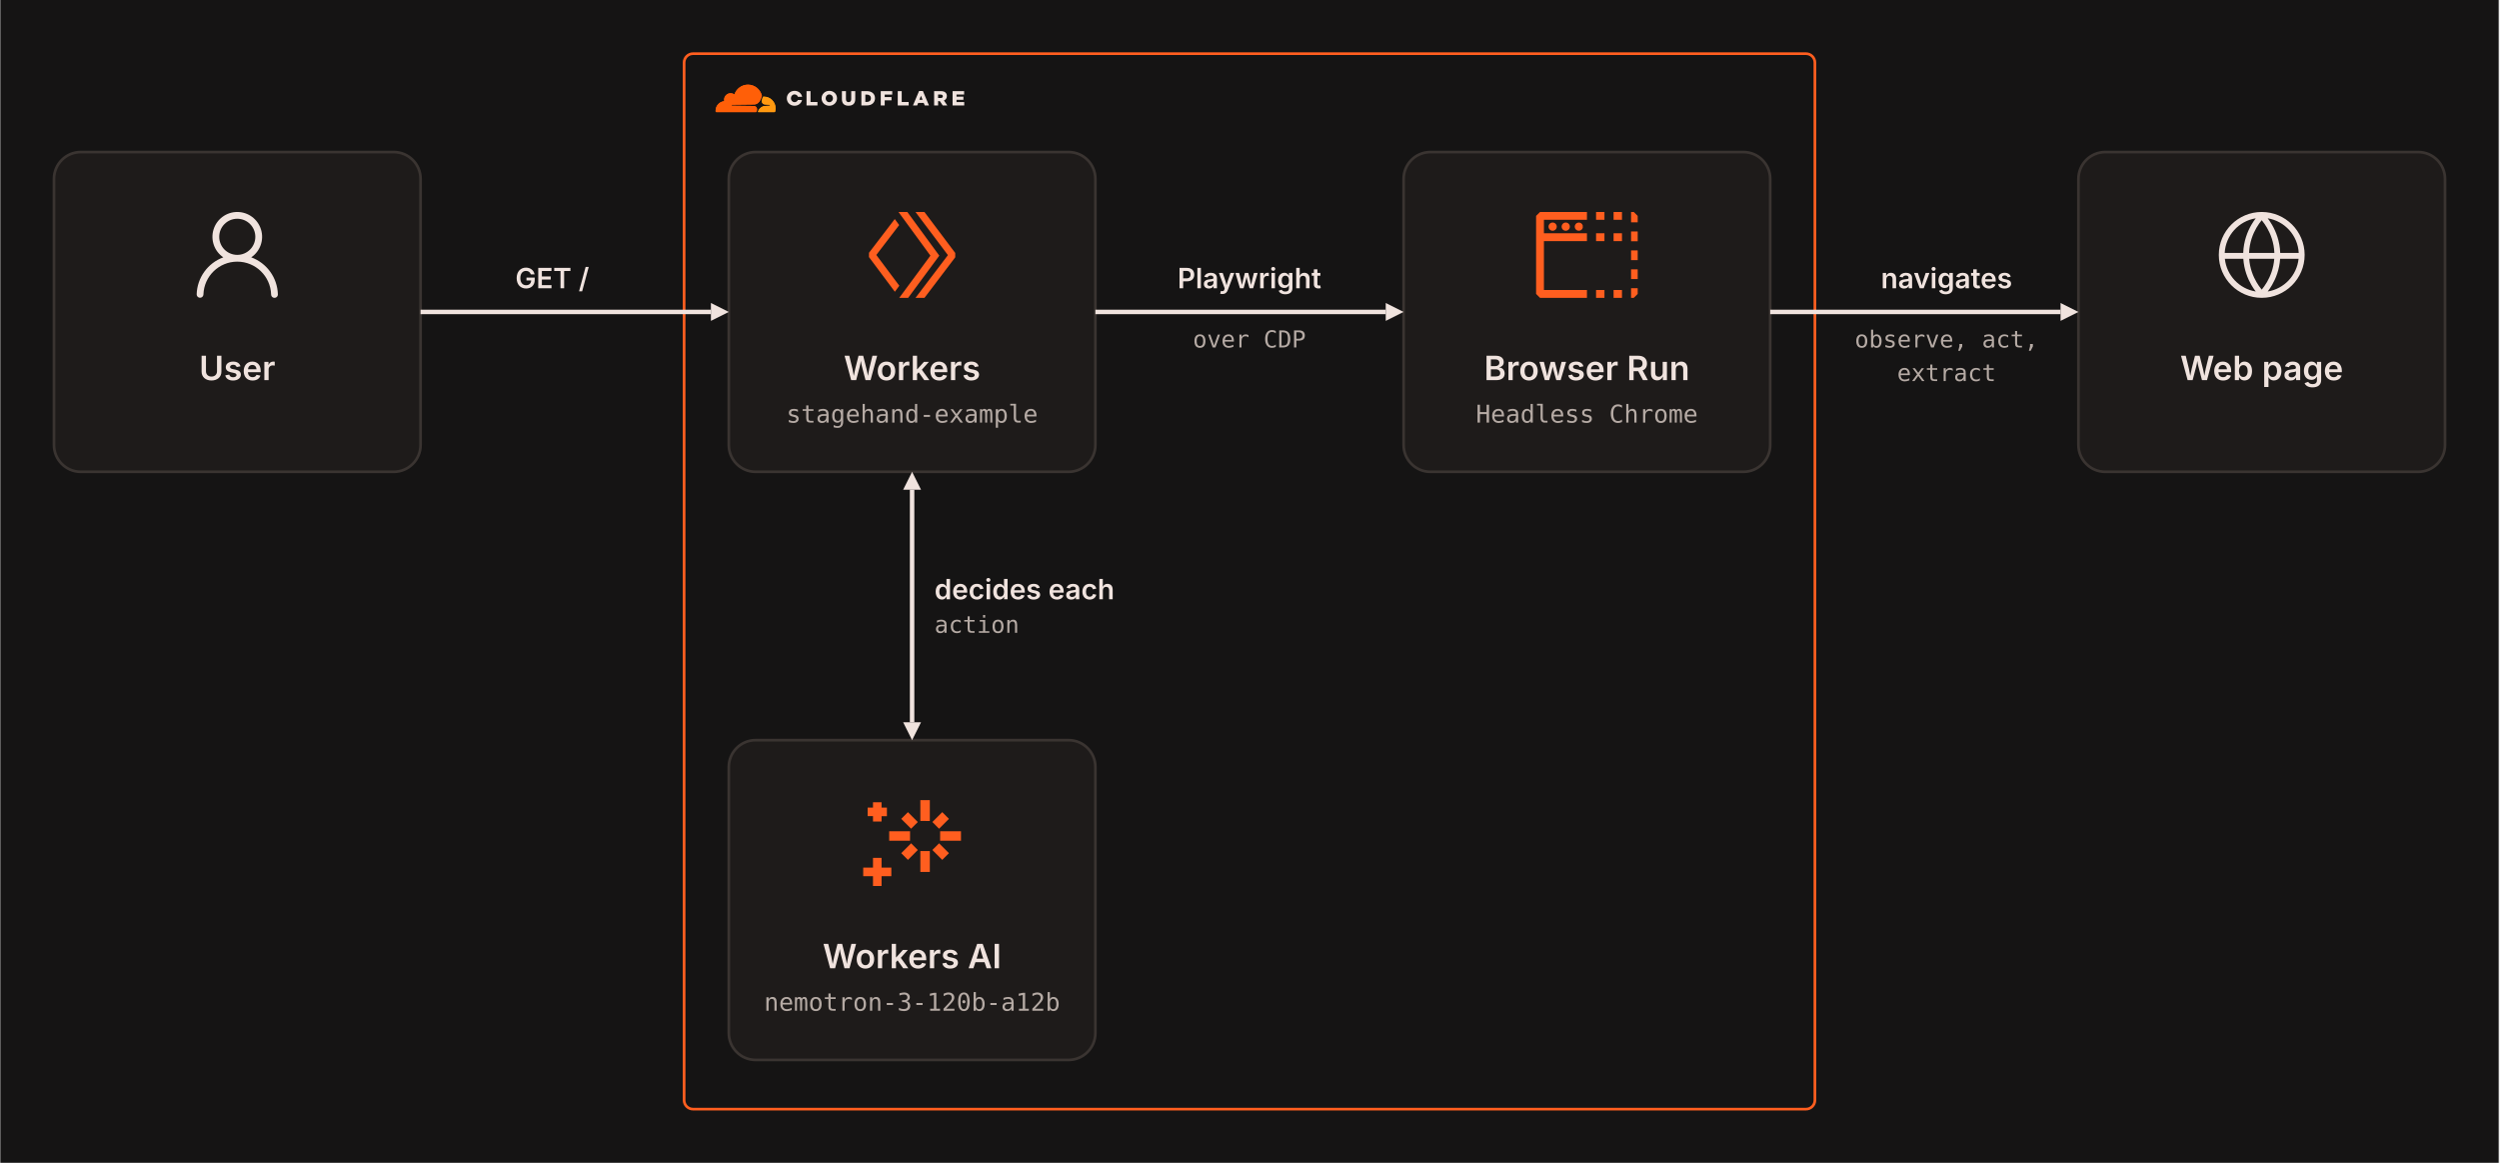
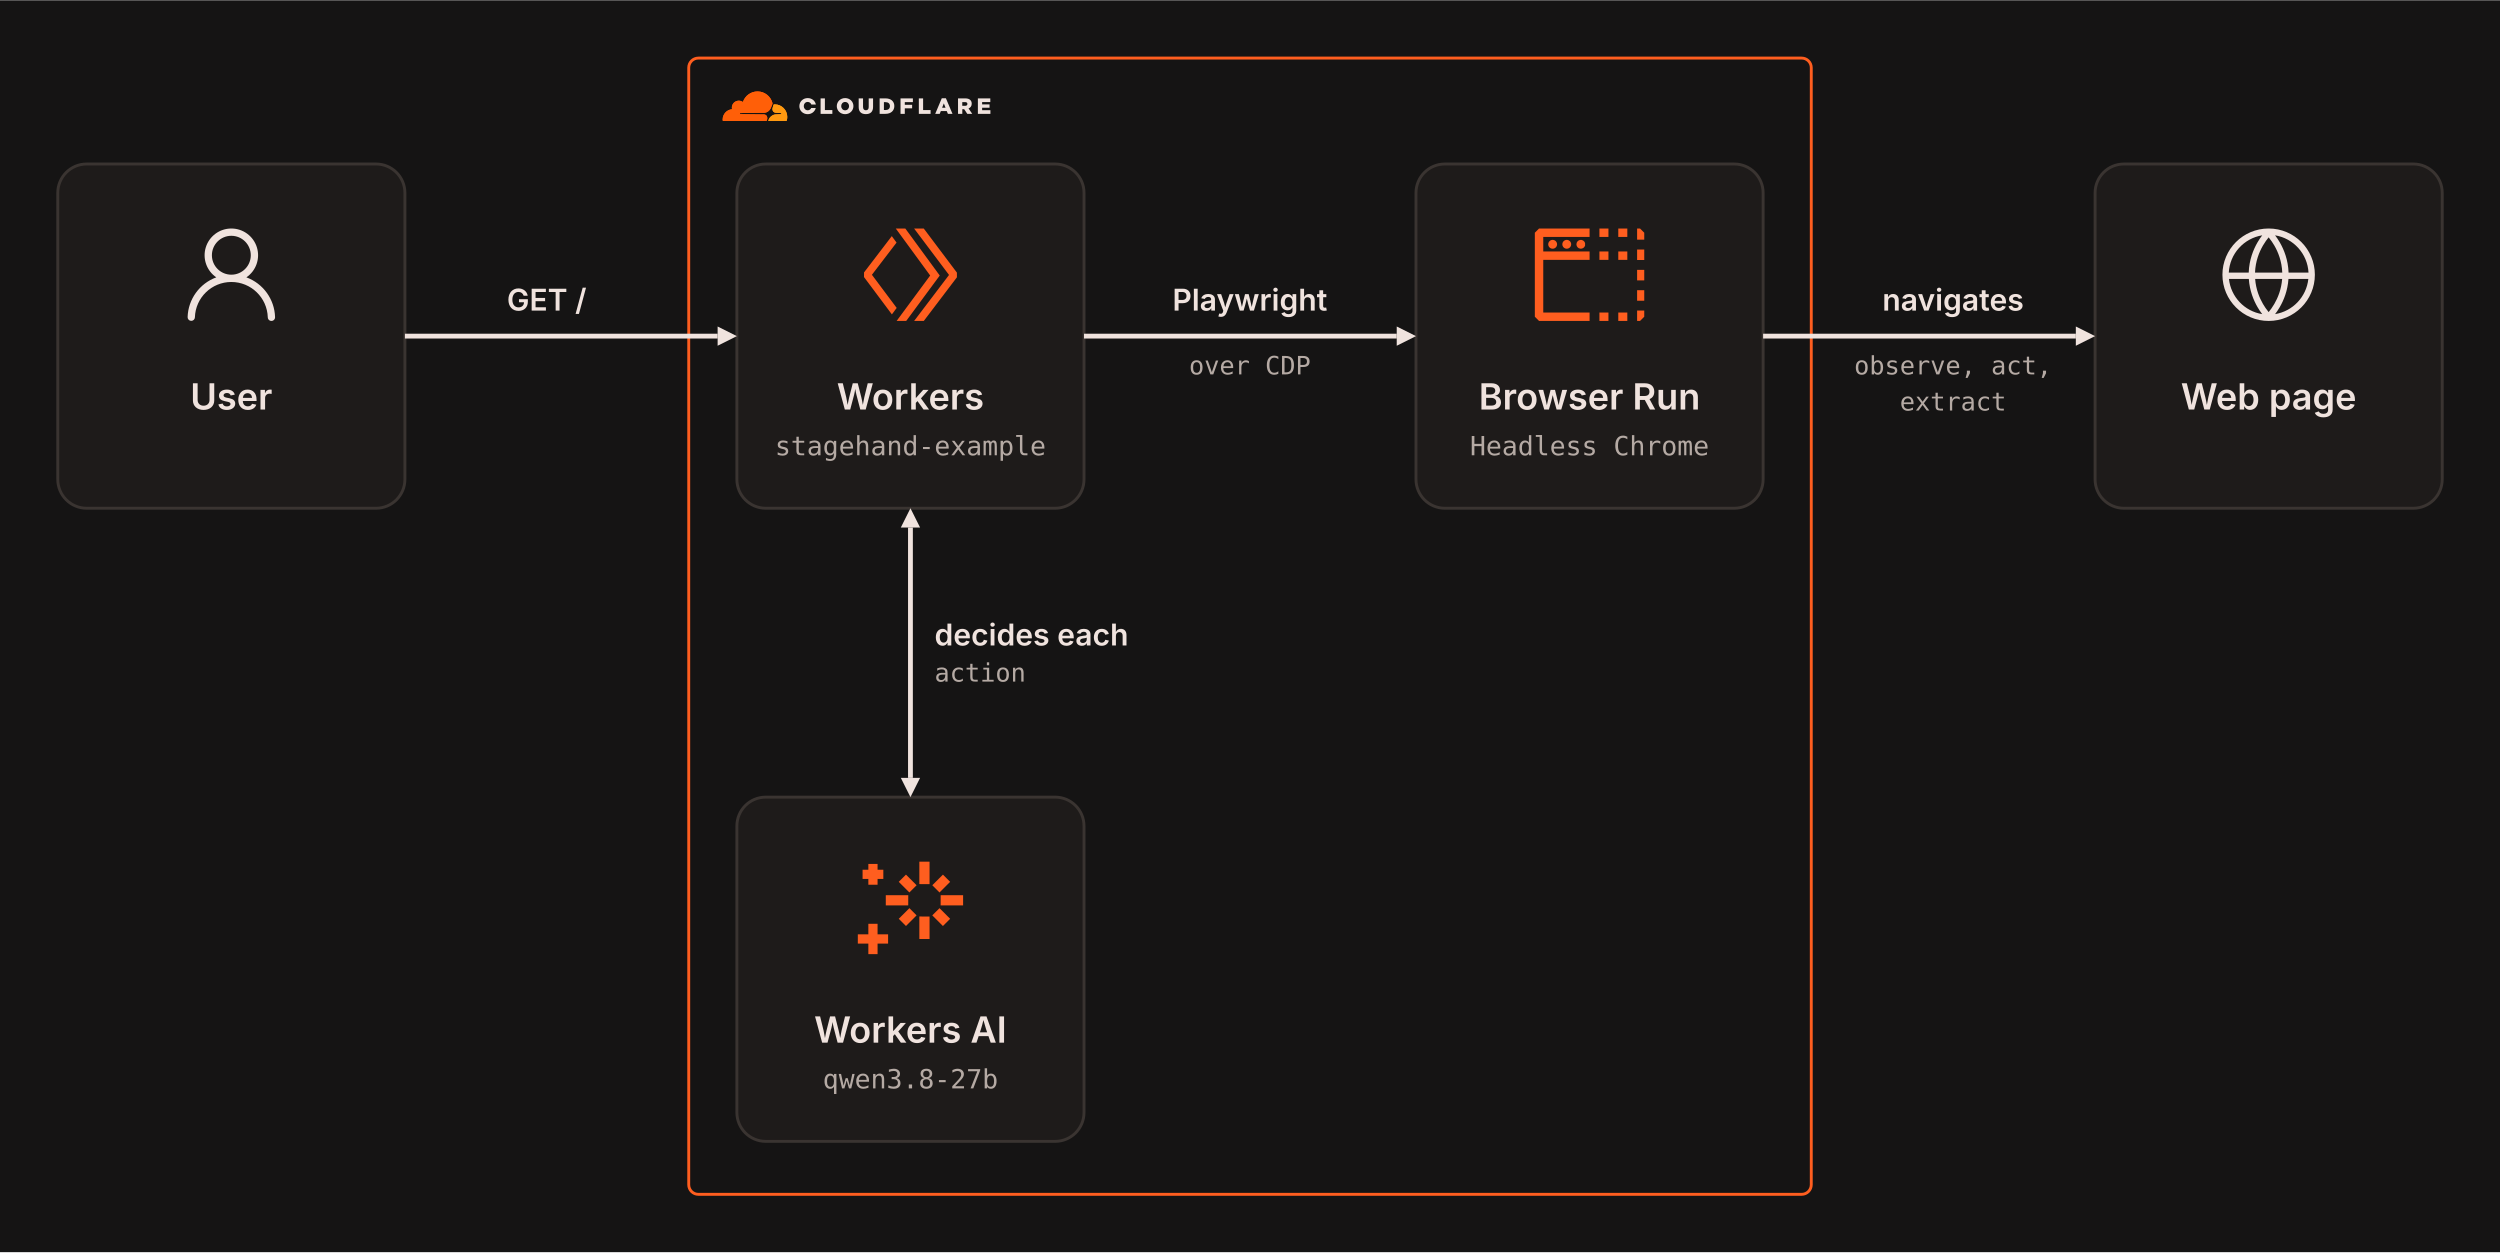
- <svg xmlns="http://www.w3.org/2000/svg" width="1118" height="520" viewBox="16.0 -4.0 1117.7 520.0" style="background:#151414" role="img">
-   <rect x="16.0" y="-4.0" width="1117.7" height="520.0" fill="#151414" />
-   <rect data-boundary="cloudflare" x="321.9" y="20.0" width="505.9" height="472.0" rx="4" fill="none" stroke="#FF5E1F" stroke-width="1.2" />
-   <svg width="27.02" height="12.28" fill="#FF5E1F" viewBox="0 0 66 30" id="i99cff4-1" x="335.9" y="33.86" preserveAspectRatio="xMidYMid meet" data-icon="" aria-hidden="true">
-     <g clip-path="url(#i99cff4-1-clip0_746_2)">
+ <svg xmlns="http://www.w3.org/2000/svg" width="1038" height="520" viewBox="16.0 -4.0 1038.5 520.0" style="background:#151414" role="img">
+   <rect x="16.0" y="-4.0" width="1038.5" height="520.0" fill="#151414" />
+   <rect data-boundary="cloudflare" x="302.1" y="20.0" width="466.3" height="472.0" rx="4" fill="none" stroke="#FF5E1F" stroke-width="1.2" />
+   <svg width="27.02" height="12.28" fill="#FF5E1F" viewBox="0 0 66 30" id="i3ceee9-1" x="316.1" y="33.86" preserveAspectRatio="xMidYMid meet" data-icon="" aria-hidden="true">
+     <g clip-path="url(#i3ceee9-1-clip0_746_2)">
      <path fill="#ff9910" d="M53.12 13.125c6.997 0 12.668 5.708 12.668 12.75 0 1.255-.18 2.468-.516 3.614a.72.72 0 0 1-.694.511H46.953a.375.375 0 0 1-.348-.51l.337-.882c1.076-2.833 4.146-5.154 6.987-5.29l5.384-.277a.543.543 0 0 0 .514-.544.543.543 0 0 0-.51-.544l-5.056-.299c-2.718-.14-4.046-2.56-3.315-5.081l.842-2.902a.72.72 0 0 1 .646-.527q.34-.02.686-.019" />
      <path fill="#ff5f08" d="M35.609 0c7.295 0 13.424 5.025 15.157 11.824.073.285.05.586-.054.862l-1.388 3.677c-1.076 2.833-3.842 5.29-6.97 5.29l-24.105.278a.533.533 0 0 0-.525.535c0 .293.234.531.524.535l23.765.316c2.724 0 4.046 2.56 3.316 5.081l-.307 1.061a.75.75 0 0 1-.716.541H.964a.71.71 0 0 1-.718-.646 11 11 0 0 1-.034-.854c0-5.476 4.166-9.973 9.482-10.456a7.2 7.2 0 0 1-.167-1.544c0-3.935 3.17-7.125 7.08-7.125 1.555 0 2.994.506 4.162 1.362C22.849 4.497 28.707 0 35.609 0" />
      <path fill="#ff9910" d="M53.12 13.125c6.997 0 12.668 5.708 12.668 12.75 0 1.255-.18 2.468-.516 3.614a.72.72 0 0 1-.694.511H46.953a.375.375 0 0 1-.348-.51l.337-.882c1.076-2.833 4.146-5.154 6.987-5.29l5.384-.277a.543.543 0 0 0 .514-.544.543.543 0 0 0-.51-.544l-5.056-.299c-2.718-.14-4.046-2.56-3.315-5.081l.842-2.902a.72.72 0 0 1 .646-.527q.34-.02.686-.019" />
      <path fill="#ff5f08" d="M35.609 0c7.295 0 13.424 5.025 15.157 11.824.073.285.05.586-.054.862l-1.388 3.677c-1.076 2.833-3.842 5.29-6.97 5.29l-24.105.278a.533.533 0 0 0-.525.535c0 .293.234.531.524.535l23.765.316c2.724 0 4.046 2.56 3.316 5.081l-.307 1.061a.75.75 0 0 1-.716.541H.964a.71.71 0 0 1-.718-.646 11 11 0 0 1-.034-.854c0-5.476 4.166-9.973 9.482-10.456a7.2 7.2 0 0 1-.167-1.544c0-3.935 3.17-7.125 7.08-7.125 1.555 0 2.994.506 4.162 1.362C22.849 4.497 28.707 0 35.609 0" />
    </g>
    <defs>
-       <clipPath id="i99cff4-1-clip0_746_2">
+       <clipPath id="i3ceee9-1-clip0_746_2">
        <path fill="#fff" d="M0 0h66v30H0z" />
      </clipPath>
    </defs>
  </svg>
-   <svg viewBox="0 0 719 59" fill="#F0E3DE" id="i99cff4-2" x="367.83" y="36.62" width="82.31" height="6.75" preserveAspectRatio="xMidYMid meet" data-icon="" aria-hidden="true">
+   <svg viewBox="0 0 719 59" fill="#F0E3DE" id="i3ceee9-2" x="348.03" y="36.62" width="82.31" height="6.75" preserveAspectRatio="xMidYMid meet" data-icon="" aria-hidden="true">
    <path d="M77.102 1.1H92.701V43.6H119.802V57.2H77.102V1.1Z" fill="#F0E3DE" />
    <path d="M135.898 29.3V29.2C135.898 13.1 148.898 0 166.198 0C183.498 0 196.298 12.9 196.298 29V29.2C196.298 45.3 183.298 58.4 165.998 58.4C148.798 58.3 135.898 45.4 135.898 29.3ZM180.498 29.3V29.2C180.498 21.1 174.698 14.1 166.098 14.1C157.598 14.1 151.898 21 151.898 29.1V29.3C151.898 37.4 157.698 44.4 166.198 44.4C174.798 44.3 180.498 37.4 180.498 29.3Z" fill="#F0E3DE" />
    <path d="M215.398 32.6V1.1H231.198V32.3C231.198 40.4 235.298 44.2 241.498 44.2C247.698 44.2 251.798 40.5 251.798 32.7V1.1H267.598V32.2C267.598 50.3 257.298 58.2 241.298 58.2C225.398 58.3 215.398 50.2 215.398 32.6Z" fill="#F0E3DE" />
    <path d="M291.398 1.1H313.098C333.098 1.1 344.798 12.6 344.798 28.8V29C344.798 45.2 332.998 57.2 312.798 57.2H291.498L291.398 1.1ZM313.298 43.4C322.598 43.4 328.798 38.3 328.798 29.2V29C328.798 20 322.598 14.8 313.298 14.8H306.998V43.3L313.298 43.4Z" fill="#F0E3DE" />
    <path d="M367.297 1.1H412.197V14.8H382.797V24.3H409.397V37.2H382.797V57.2H367.297V1.1Z" fill="#F0E3DE" />
    <path d="M433.797 1.1H449.297V43.6H476.497V57.2H433.797V1.1Z" fill="#F0E3DE" />
    <path d="M517.097 0.699H532.097L555.997 57.199H539.297L535.197 47.199H513.597L509.597 57.199H493.297L517.097 0.699ZM530.797 35.099L524.597 19.199L518.297 35.099H530.797Z" fill="#F0E3DE" />
    <path d="M576 1.1H602.5C611.1 1.1 617 3.3 620.8 7.2C624.1 10.4 625.8 14.7 625.8 20.3V20.5C625.8 29.1 621.2 34.8 614.3 37.7L627.7 57.3H609.7L598.4 40.3H591.6V57.3H576.1L576 1.1ZM601.8 28.1C607.1 28.1 610.1 25.5 610.1 21.5V21.2C610.1 16.8 606.9 14.6 601.7 14.6H591.5V28.1H601.8Z" fill="#F0E3DE" />
    <path d="M648.203 1.1H693.303V14.4H663.603V22.8H690.503V35.1H663.603V44H693.703V57.2H648.203V1.1Z" fill="#F0E3DE" />
    <path d="M43.1 35.9C40.9 40.8 36.3 44.3 30.3 44.3C21.8 44.3 16 37.2 16 29.2V29C16 20.9 21.7 14 30.2 14C36.6 14 41.5 17.9 43.5 23.3H59.9C57.3 9.9 45.5 0 30.3 0C13 0 0 13.1 0 29.2V29.4C0 45.5 12.8 58.4 30.1 58.4C44.9 58.4 56.5 48.8 59.5 36L43.1 35.9Z" fill="#F0E3DE" />
  </svg>
  <g data-node-id="user">
-     <rect x="40.0" y="64.0" width="164.0" height="143.0" rx="12" fill="#1E1B1A" stroke="#3A3431" stroke-width="1.2" />
-     <svg width="48.46" height="48.46" viewBox="0 0 24 24" id="i99cff4-3" x="97.77" y="85.75" preserveAspectRatio="xMidYMid meet" data-icon="" aria-hidden="true" fill="#F0E3DE">
+     <rect x="40.0" y="64.0" width="144.2" height="143.0" rx="12" fill="#1E1B1A" stroke="#3A3431" stroke-width="1.2" />
+     <svg width="48.46" height="48.46" viewBox="0 0 24 24" id="i3ceee9-3" x="87.87" y="85.75" preserveAspectRatio="xMidYMid meet" data-icon="" aria-hidden="true" fill="#F0E3DE">
      <path d="M12 2.5a5.5 5.5 0 0 1 3.096 10.047 9.005 9.005 0 0 1 5.9 8.181.75.75 0 1 1-1.499.044 7.5 7.5 0 0 0-14.993 0 .75.75 0 0 1-1.5-.045 9.005 9.005 0 0 1 5.9-8.18A5.5 5.5 0 0 1 12 2.5ZM8 8a4 4 0 1 0 8 0 4 4 0 0 0-8 0Z" />
    </svg>
-     <text x="122.0" y="166.0" font-family="'Inter Variable', 'Inter', system-ui, -apple-system, 'Segoe UI', Roboto, sans-serif" font-size="15" fill="#F0E3DE" font-weight="600" text-anchor="middle">User</text>
+     <text x="112.1" y="166.0" font-family="'Inter Variable', 'Inter', system-ui, -apple-system, 'Segoe UI', Roboto, sans-serif" font-size="15" fill="#F0E3DE" font-weight="600" text-anchor="middle">User</text>
  </g>
  <g data-node-id="worker">
-     <rect x="341.9" y="64.0" width="164.0" height="143.0" rx="12" fill="#1E1B1A" stroke="#3A3431" stroke-width="1.2" />
-     <svg width="48.25" height="48.25" viewBox="1.379 1.886 45.235 45.235" id="i99cff4-4" x="399.78" y="85.88" preserveAspectRatio="xMidYMid meet" data-icon="" aria-hidden="true" fill="#FF5E1F">
+     <rect x="322.1" y="64.0" width="144.2" height="143.0" rx="12" fill="#1E1B1A" stroke="#3A3431" stroke-width="1.2" />
+     <svg width="48.25" height="48.25" viewBox="1.379 1.886 45.235 45.235" id="i3ceee9-4" x="370.08" y="85.88" preserveAspectRatio="xMidYMid meet" data-icon="" aria-hidden="true" fill="#FF5E1F">
      <path d="m18.63 37.418-9.645-12.9 9.592-12.533-1.852-2.527L5.917 23.595l-.015 1.808 10.86 14.542z" />
      <path d="M21.997 6.503h-3.712l13.387 18.3-13.072 17.7h3.735L35.4 24.81z" />
      <path d="M29.175 6.503h-3.758l13.598 18.082-13.598 17.918h3.765l12.908-17.01v-1.808z" />
    </svg>
-     <text x="423.9" y="166.0" font-family="'Inter Variable', 'Inter', system-ui, -apple-system, 'Segoe UI', Roboto, sans-serif" font-size="15" fill="#F0E3DE" font-weight="600" text-anchor="middle">Workers</text>
-     <text x="423.9" y="185.0" font-family="'JetBrains Mono Variable', 'JetBrains Mono', ui-monospace, 'Cascadia Code', 'Source Code Pro', Menlo, Consolas, monospace" font-size="11" fill="#B5AAA4" font-weight="400" text-anchor="middle">stagehand-example</text>
+     <text x="394.2" y="166.0" font-family="'Inter Variable', 'Inter', system-ui, -apple-system, 'Segoe UI', Roboto, sans-serif" font-size="15" fill="#F0E3DE" font-weight="600" text-anchor="middle">Workers</text>
+     <text x="394.2" y="185.0" font-family="'JetBrains Mono Variable', 'JetBrains Mono', ui-monospace, 'Cascadia Code', 'Source Code Pro', Menlo, Consolas, monospace" font-size="11" fill="#B5AAA4" font-weight="400" text-anchor="middle">stagehand-example</text>
  </g>
  <g data-node-id="browser">
-     <rect x="643.8" y="64.0" width="164.0" height="143.0" rx="12" fill="#1E1B1A" stroke="#3A3431" stroke-width="1.2" />
-     <svg width="56.81" height="56.81" viewBox="-0.455 0.175 64.95 64.95" id="i99cff4-5" x="697.39" y="81.59" preserveAspectRatio="xMidYMid meet" data-icon="" aria-hidden="true" fill="#FF5E1F">
+     <rect x="604.2" y="64.0" width="144.2" height="143.0" rx="12" fill="#1E1B1A" stroke="#3A3431" stroke-width="1.2" />
+     <svg width="56.81" height="56.81" viewBox="-0.455 0.175 64.95 64.95" id="i3ceee9-5" x="647.89" y="81.59" preserveAspectRatio="xMidYMid meet" data-icon="" aria-hidden="true" fill="#FF5E1F">
      <path d="M23.3 18.2a2.1 2.1 0 1 1-4.2 0 2.1 2.1 0 0 1 4.2 0m-6.7 0a2.1 2.1 0 1 1-4.2 0 2.1 2.1 0 0 1 4.2 0m13.3-.61a2.1 2.1 0 1 0 0 1.22zm28.1-1.6V12.7l-2-2h-1.39v5.29zm0 9.67v-4.99h-3.39v4.99zm0 9.67v-4.99h-3.39v4.99zM58 45v-4.99h-3.39V45zm-3.39 9.6H56l2-2v-2.93h-3.39zm-17.9-4H41v4h-4.29zm8.96 0h4.29v4h-4.29zm-8.96-29H41v4h-4.29zm8.96 0h4.29v4h-4.29zm4.29-6.9h-4.29v-4h4.29zm-8.96 0h-4.29v-4H41zm-8.96-4h-24l-2 2v39.9l2 2h24v-4h-22v-25h22v-4h-22v-6.9h22z" />
    </svg>
-     <text x="725.8" y="166.0" font-family="'Inter Variable', 'Inter', system-ui, -apple-system, 'Segoe UI', Roboto, sans-serif" font-size="15" fill="#F0E3DE" font-weight="600" text-anchor="middle">Browser Run</text>
-     <text x="725.8" y="185.0" font-family="'JetBrains Mono Variable', 'JetBrains Mono', ui-monospace, 'Cascadia Code', 'Source Code Pro', Menlo, Consolas, monospace" font-size="11" fill="#B5AAA4" font-weight="400" text-anchor="middle">Headless Chrome</text>
+     <text x="676.3" y="166.0" font-family="'Inter Variable', 'Inter', system-ui, -apple-system, 'Segoe UI', Roboto, sans-serif" font-size="15" fill="#F0E3DE" font-weight="600" text-anchor="middle">Browser Run</text>
+     <text x="676.3" y="185.0" font-family="'JetBrains Mono Variable', 'JetBrains Mono', ui-monospace, 'Cascadia Code', 'Source Code Pro', Menlo, Consolas, monospace" font-size="11" fill="#B5AAA4" font-weight="400" text-anchor="middle">Headless Chrome</text>
  </g>
  <g data-node-id="page">
-     <rect x="945.7" y="64.0" width="164.0" height="143.0" rx="12" fill="#1E1B1A" stroke="#3A3431" stroke-width="1.2" />
-     <svg width="41.89" height="41.89" viewBox="0 0 24 24" id="i99cff4-6" x="1006.75" y="89.05" preserveAspectRatio="xMidYMid meet" data-icon="" aria-hidden="true" fill="#F0E3DE">
+     <rect x="886.3" y="64.0" width="144.2" height="143.0" rx="12" fill="#1E1B1A" stroke="#3A3431" stroke-width="1.2" />
+     <svg width="41.89" height="41.89" viewBox="0 0 24 24" id="i3ceee9-6" x="937.45" y="89.05" preserveAspectRatio="xMidYMid meet" data-icon="" aria-hidden="true" fill="#F0E3DE">
      <path d="M12 1c6.075 0 11 4.925 11 11s-4.925 11-11 11S1 18.075 1 12 5.925 1 12 1Zm3.241 10.5v-.001c-.1-2.708-.992-4.904-1.89-6.452a13.919 13.919 0 0 0-1.304-1.88L12 3.11l-.047.059c-.354.425-.828 1.06-1.304 1.88-.898 1.547-1.79 3.743-1.89 6.451Zm-12.728 0h4.745c.1-3.037 1.1-5.49 2.093-7.204.39-.672.78-1.233 1.119-1.673C6.11 3.329 2.746 7 2.513 11.5Zm18.974 0C21.254 7 17.89 3.329 13.53 2.623c.339.44.729 1.001 1.119 1.673.993 1.714 1.993 4.167 2.093 7.204ZM8.787 13c.182 2.478 1.02 4.5 1.862 5.953.382.661.818 1.29 1.304 1.88l.047.057.047-.059c.354-.425.828-1.06 1.304-1.88.842-1.451 1.679-3.471 1.862-5.951Zm-1.504 0H2.552a9.505 9.505 0 0 0 7.918 8.377 15.773 15.773 0 0 1-1.119-1.673C8.413 18.085 7.47 15.807 7.283 13Zm9.434 0c-.186 2.807-1.13 5.085-2.068 6.704-.39.672-.78 1.233-1.118 1.673A9.506 9.506 0 0 0 21.447 13Z" />
    </svg>
-     <text x="1027.7" y="166.0" font-family="'Inter Variable', 'Inter', system-ui, -apple-system, 'Segoe UI', Roboto, sans-serif" font-size="15" fill="#F0E3DE" font-weight="600" text-anchor="middle">Web page</text>
+     <text x="958.4" y="166.0" font-family="'Inter Variable', 'Inter', system-ui, -apple-system, 'Segoe UI', Roboto, sans-serif" font-size="15" fill="#F0E3DE" font-weight="600" text-anchor="middle">Web page</text>
  </g>
  <g data-node-id="ai">
-     <rect x="341.9" y="327.0" width="164.0" height="143.0" rx="12" fill="#1E1B1A" stroke="#3A3431" stroke-width="1.2" />
-     <svg aria-hidden="true" width="54.67" height="54.67" viewBox="-1.375 -1.29 18.75 18.75" id="i99cff4-7" x="396.57" y="345.67" preserveAspectRatio="xMidYMid meet" data-icon="" fill="#FF5E1F">
+     <rect x="322.1" y="327.0" width="144.2" height="143.0" rx="12" fill="#1E1B1A" stroke="#3A3431" stroke-width="1.2" />
+     <svg aria-hidden="true" width="54.67" height="54.67" viewBox="-1.375 -1.29 18.75 18.75" id="i3ceee9-7" x="366.87" y="345.67" preserveAspectRatio="xMidYMid meet" data-icon="" fill="#FF5E1F">
      <path d="M10.72 1.5H9.265v3.198l1.455.004zM7.36 3.347l1.516 1.517-1.032 1.025-1.513-1.513 1.03-1.029ZM4.485 6.28h3.202l-.005 1.455H4.485zm1.848 3.36 1.515-1.516 1.026 1.032-1.512 1.512-1.03-1.029Zm2.932 2.875V9.313l1.455.005v3.197zm3.36-1.845-1.517-1.517 1.032-1.026 1.514 1.514zM15.5 7.735h-3.202l.005-1.455H15.5zm-1.847-3.359-1.516 1.516-1.025-1.032 1.513-1.513 1.028 1.03ZM2 1.829v.82h-.822v1.315H2v.821h1.314v-.82h.821V2.65h-.821v-.821zm0 12.842v-1.5H.5v-1.314H2v-1.499h1.314v1.499h1.5v1.314h-1.5v1.5z" />
    </svg>
-     <text x="423.9" y="429.0" font-family="'Inter Variable', 'Inter', system-ui, -apple-system, 'Segoe UI', Roboto, sans-serif" font-size="15" fill="#F0E3DE" font-weight="600" text-anchor="middle">Workers AI</text>
-     <text x="423.9" y="448.0" font-family="'JetBrains Mono Variable', 'JetBrains Mono', ui-monospace, 'Cascadia Code', 'Source Code Pro', Menlo, Consolas, monospace" font-size="11" fill="#B5AAA4" font-weight="400" text-anchor="middle">nemotron-3-120b-a12b</text>
+     <text x="394.2" y="429.0" font-family="'Inter Variable', 'Inter', system-ui, -apple-system, 'Segoe UI', Roboto, sans-serif" font-size="15" fill="#F0E3DE" font-weight="600" text-anchor="middle">Workers AI</text>
+     <text x="394.2" y="448.0" font-family="'JetBrains Mono Variable', 'JetBrains Mono', ui-monospace, 'Cascadia Code', 'Source Code Pro', Menlo, Consolas, monospace" font-size="11" fill="#B5AAA4" font-weight="400" text-anchor="middle">qwen3.8-27b</text>
  </g>
  <g data-edge-from="user" data-edge-to="worker">
-     <polyline points="204,135.5 333.9,135.5" fill="none" stroke="#F0E3DE" stroke-width="2" stroke-linejoin="miter" />
-     <polygon points="341.9,135.5 333.9,131.5 333.9,139.5" fill="#F0E3DE" />
-     <text x="262.9" y="124.9" font-family="'Inter Variable', 'Inter', system-ui, -apple-system, 'Segoe UI', Roboto, sans-serif" font-size="12.5" fill="#F0E3DE" font-weight="600" text-anchor="middle">GET /</text>
+     <polyline points="184.2,135.5 314.1,135.5" fill="none" stroke="#F0E3DE" stroke-width="2" stroke-linejoin="miter" />
+     <polygon points="322.1,135.5 314.1,131.5 314.1,139.5" fill="#F0E3DE" />
+     <text x="243.1" y="124.9" font-family="'Inter Variable', 'Inter', system-ui, -apple-system, 'Segoe UI', Roboto, sans-serif" font-size="12.5" fill="#F0E3DE" font-weight="600" text-anchor="middle">GET /</text>
  </g>
  <g data-edge-from="worker" data-edge-to="browser">
-     <polyline points="505.9,135.5 635.8,135.5" fill="none" stroke="#F0E3DE" stroke-width="2" stroke-linejoin="miter" />
-     <polygon points="643.8,135.5 635.8,131.5 635.8,139.5" fill="#F0E3DE" />
-     <text x="574.8" y="124.9" font-family="'Inter Variable', 'Inter', system-ui, -apple-system, 'Segoe UI', Roboto, sans-serif" font-size="12.5" fill="#F0E3DE" font-weight="600" text-anchor="middle">Playwright</text>
-     <text x="574.8" y="151.4" font-family="'JetBrains Mono Variable', 'JetBrains Mono', ui-monospace, 'Cascadia Code', 'Source Code Pro', Menlo, Consolas, monospace" font-size="10.5" fill="#B5AAA4" font-weight="400" text-anchor="middle">over CDP</text>
+     <polyline points="466.3,135.5 596.2,135.5" fill="none" stroke="#F0E3DE" stroke-width="2" stroke-linejoin="miter" />
+     <polygon points="604.2,135.5 596.2,131.5 596.2,139.5" fill="#F0E3DE" />
+     <text x="535.2" y="124.9" font-family="'Inter Variable', 'Inter', system-ui, -apple-system, 'Segoe UI', Roboto, sans-serif" font-size="12.5" fill="#F0E3DE" font-weight="600" text-anchor="middle">Playwright</text>
+     <text x="535.2" y="151.4" font-family="'JetBrains Mono Variable', 'JetBrains Mono', ui-monospace, 'Cascadia Code', 'Source Code Pro', Menlo, Consolas, monospace" font-size="10.5" fill="#B5AAA4" font-weight="400" text-anchor="middle">over CDP</text>
  </g>
  <g data-edge-from="browser" data-edge-to="page">
-     <polyline points="807.8,135.5 937.7,135.5" fill="none" stroke="#F0E3DE" stroke-width="2" stroke-linejoin="miter" />
-     <polygon points="945.7,135.5 937.7,131.5 937.7,139.5" fill="#F0E3DE" />
-     <text x="886.7" y="124.9" font-family="'Inter Variable', 'Inter', system-ui, -apple-system, 'Segoe UI', Roboto, sans-serif" font-size="12.5" fill="#F0E3DE" font-weight="600" text-anchor="middle">navigates</text>
-     <text x="886.7" y="151.4" font-family="'JetBrains Mono Variable', 'JetBrains Mono', ui-monospace, 'Cascadia Code', 'Source Code Pro', Menlo, Consolas, monospace" font-size="10.5" fill="#B5AAA4" font-weight="400" text-anchor="middle">observe, act,</text>
-     <text x="886.7" y="166.4" font-family="'JetBrains Mono Variable', 'JetBrains Mono', ui-monospace, 'Cascadia Code', 'Source Code Pro', Menlo, Consolas, monospace" font-size="10.5" fill="#B5AAA4" font-weight="400" text-anchor="middle">extract</text>
+     <polyline points="748.4,135.5 878.3,135.5" fill="none" stroke="#F0E3DE" stroke-width="2" stroke-linejoin="miter" />
+     <polygon points="886.3,135.5 878.3,131.5 878.3,139.5" fill="#F0E3DE" />
+     <text x="827.3" y="124.9" font-family="'Inter Variable', 'Inter', system-ui, -apple-system, 'Segoe UI', Roboto, sans-serif" font-size="12.5" fill="#F0E3DE" font-weight="600" text-anchor="middle">navigates</text>
+     <text x="827.3" y="151.4" font-family="'JetBrains Mono Variable', 'JetBrains Mono', ui-monospace, 'Cascadia Code', 'Source Code Pro', Menlo, Consolas, monospace" font-size="10.5" fill="#B5AAA4" font-weight="400" text-anchor="middle">observe, act,</text>
+     <text x="827.3" y="166.4" font-family="'JetBrains Mono Variable', 'JetBrains Mono', ui-monospace, 'Cascadia Code', 'Source Code Pro', Menlo, Consolas, monospace" font-size="10.5" fill="#B5AAA4" font-weight="400" text-anchor="middle">extract</text>
  </g>
  <g data-edge-from="worker" data-edge-to="ai">
-     <polyline points="423.9,215 423.9,319" fill="none" stroke="#F0E3DE" stroke-width="2" stroke-linejoin="miter" />
-     <polygon points="423.9,327 427.9,319 419.9,319" fill="#F0E3DE" />
-     <polygon points="423.9,207 419.9,215 427.9,215" fill="#F0E3DE" />
-     <text x="433.9" y="264.0" font-family="'Inter Variable', 'Inter', system-ui, -apple-system, 'Segoe UI', Roboto, sans-serif" font-size="12.5" fill="#F0E3DE" font-weight="600" text-anchor="start">decides each</text>
-     <text x="433.9" y="279.0" font-family="'JetBrains Mono Variable', 'JetBrains Mono', ui-monospace, 'Cascadia Code', 'Source Code Pro', Menlo, Consolas, monospace" font-size="10.5" fill="#B5AAA4" font-weight="400" text-anchor="start">action</text>
+     <polyline points="394.2,215 394.2,319" fill="none" stroke="#F0E3DE" stroke-width="2" stroke-linejoin="miter" />
+     <polygon points="394.2,327 398.2,319 390.2,319" fill="#F0E3DE" />
+     <polygon points="394.2,207 390.2,215 398.2,215" fill="#F0E3DE" />
+     <text x="404.2" y="264.0" font-family="'Inter Variable', 'Inter', system-ui, -apple-system, 'Segoe UI', Roboto, sans-serif" font-size="12.5" fill="#F0E3DE" font-weight="600" text-anchor="start">decides each</text>
+     <text x="404.2" y="279.0" font-family="'JetBrains Mono Variable', 'JetBrains Mono', ui-monospace, 'Cascadia Code', 'Source Code Pro', Menlo, Consolas, monospace" font-size="10.5" fill="#B5AAA4" font-weight="400" text-anchor="start">action</text>
  </g>
</svg>
